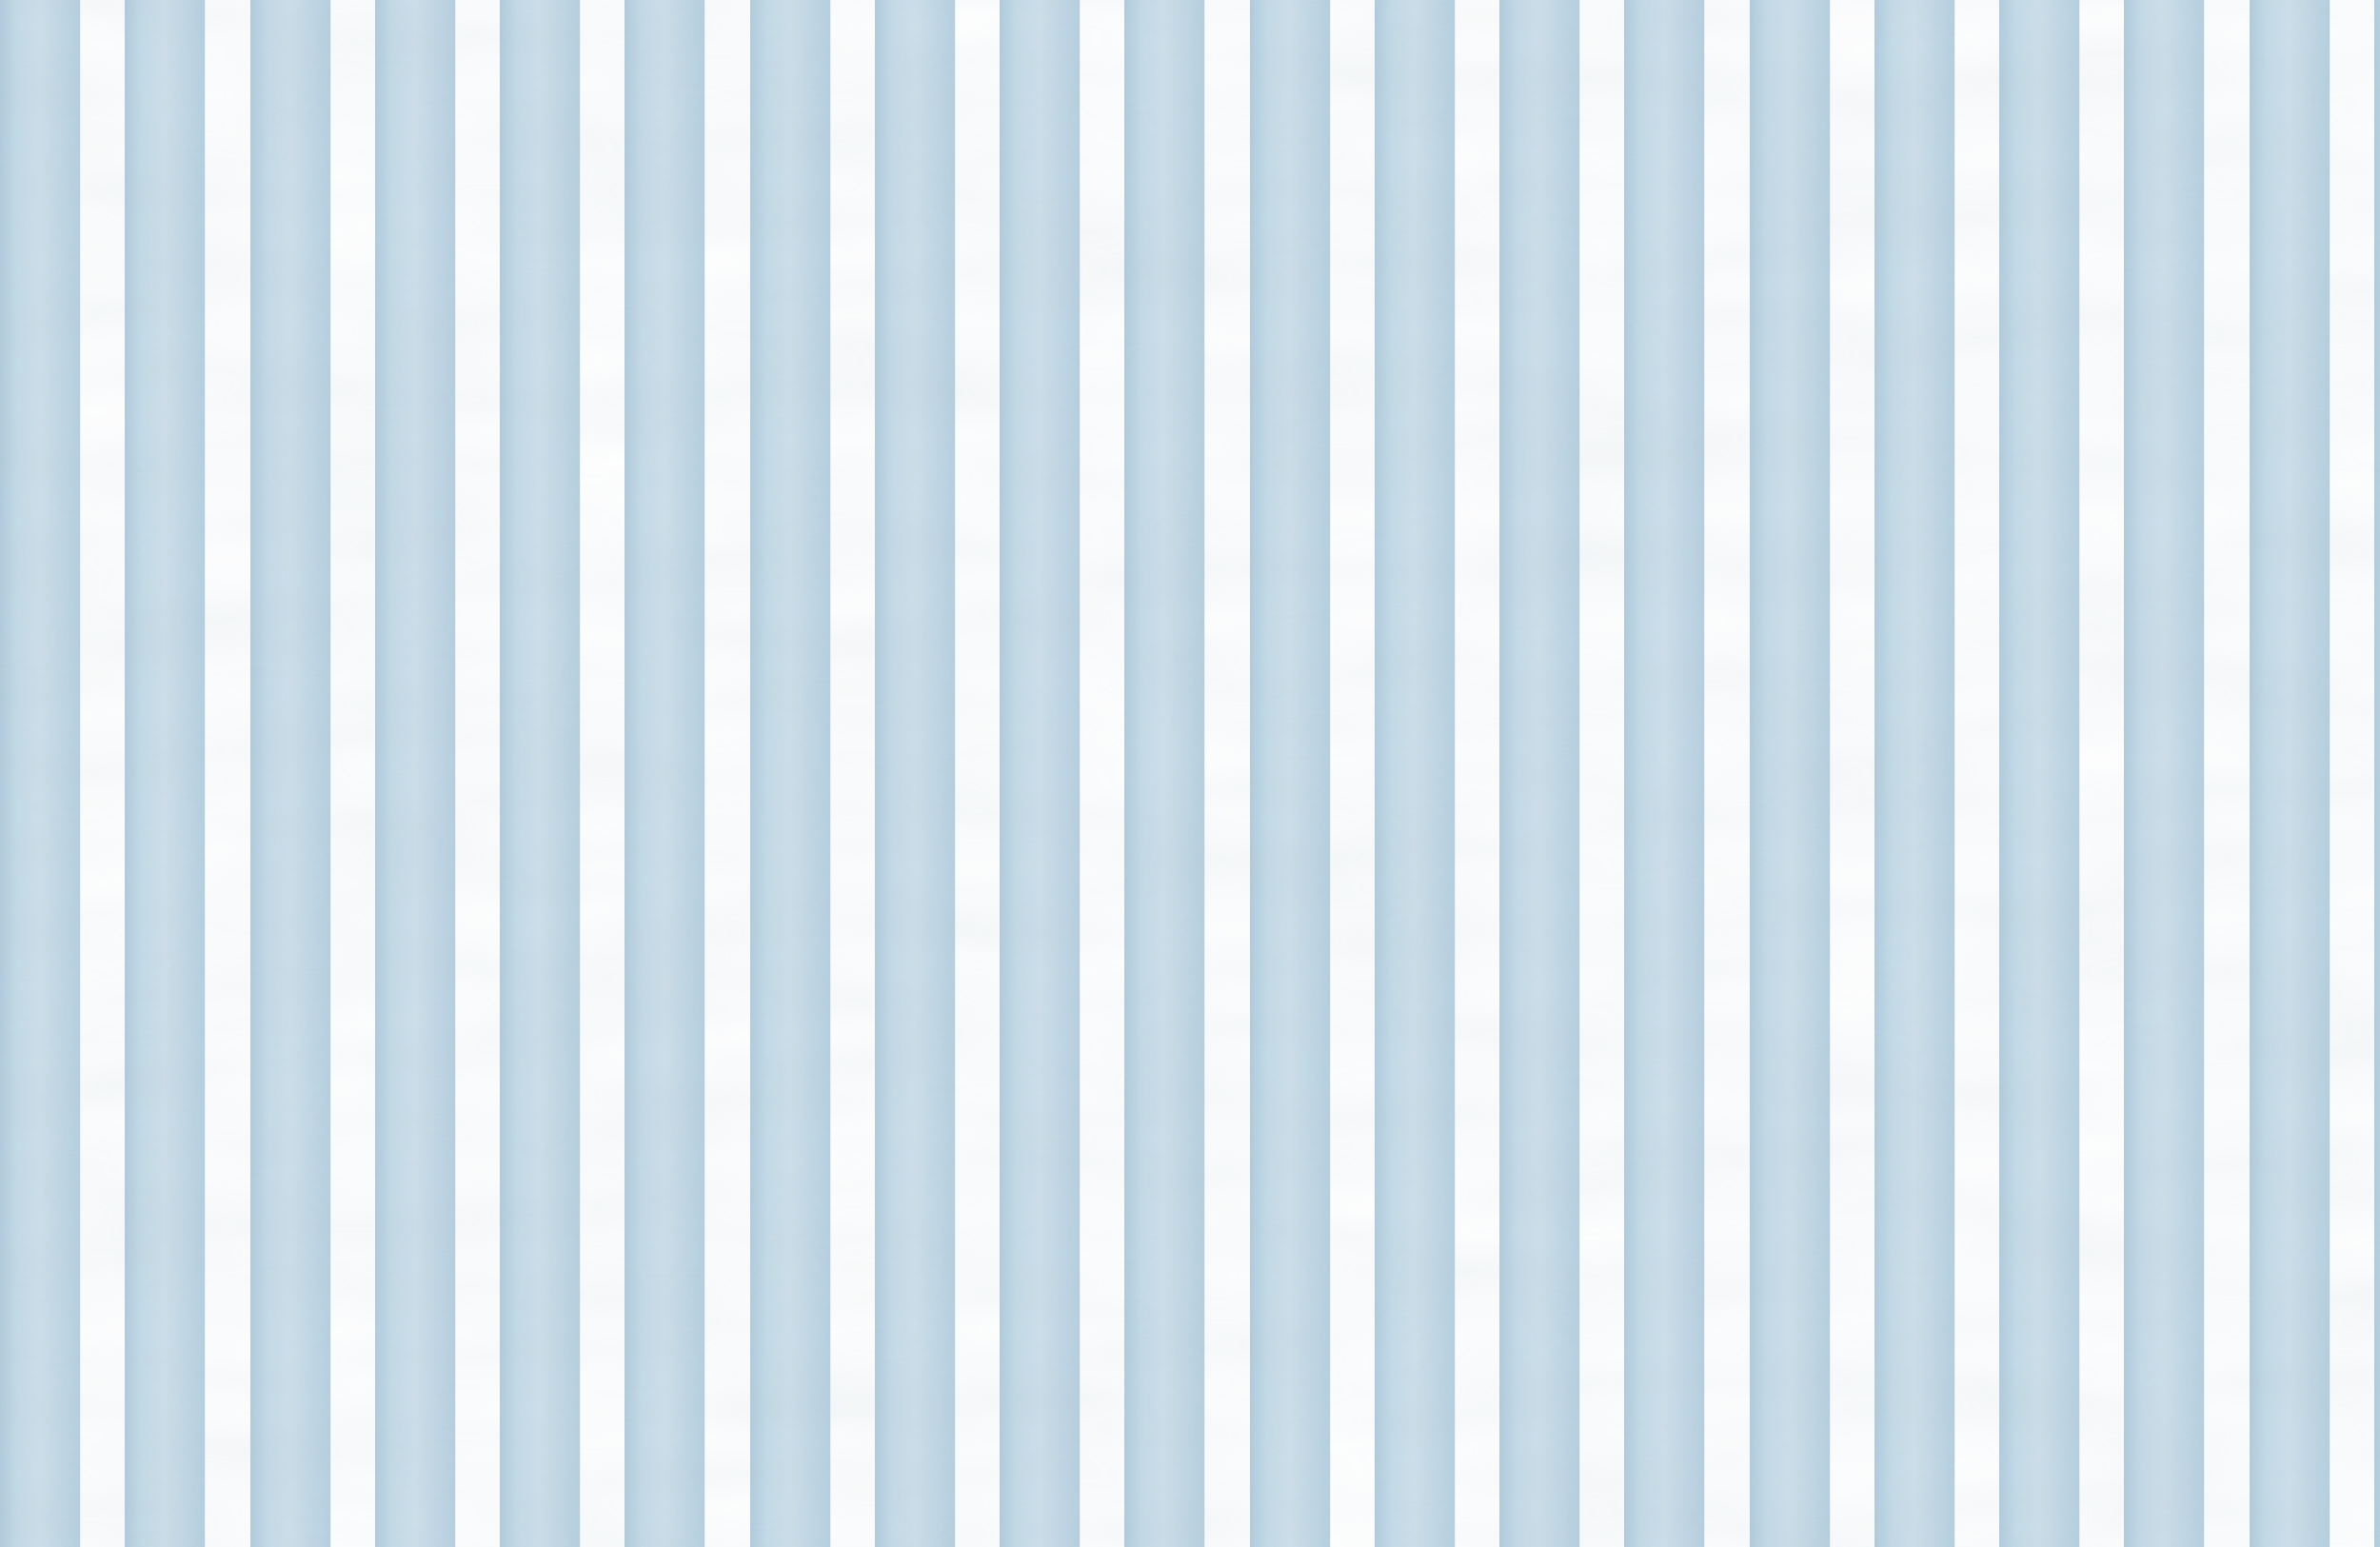
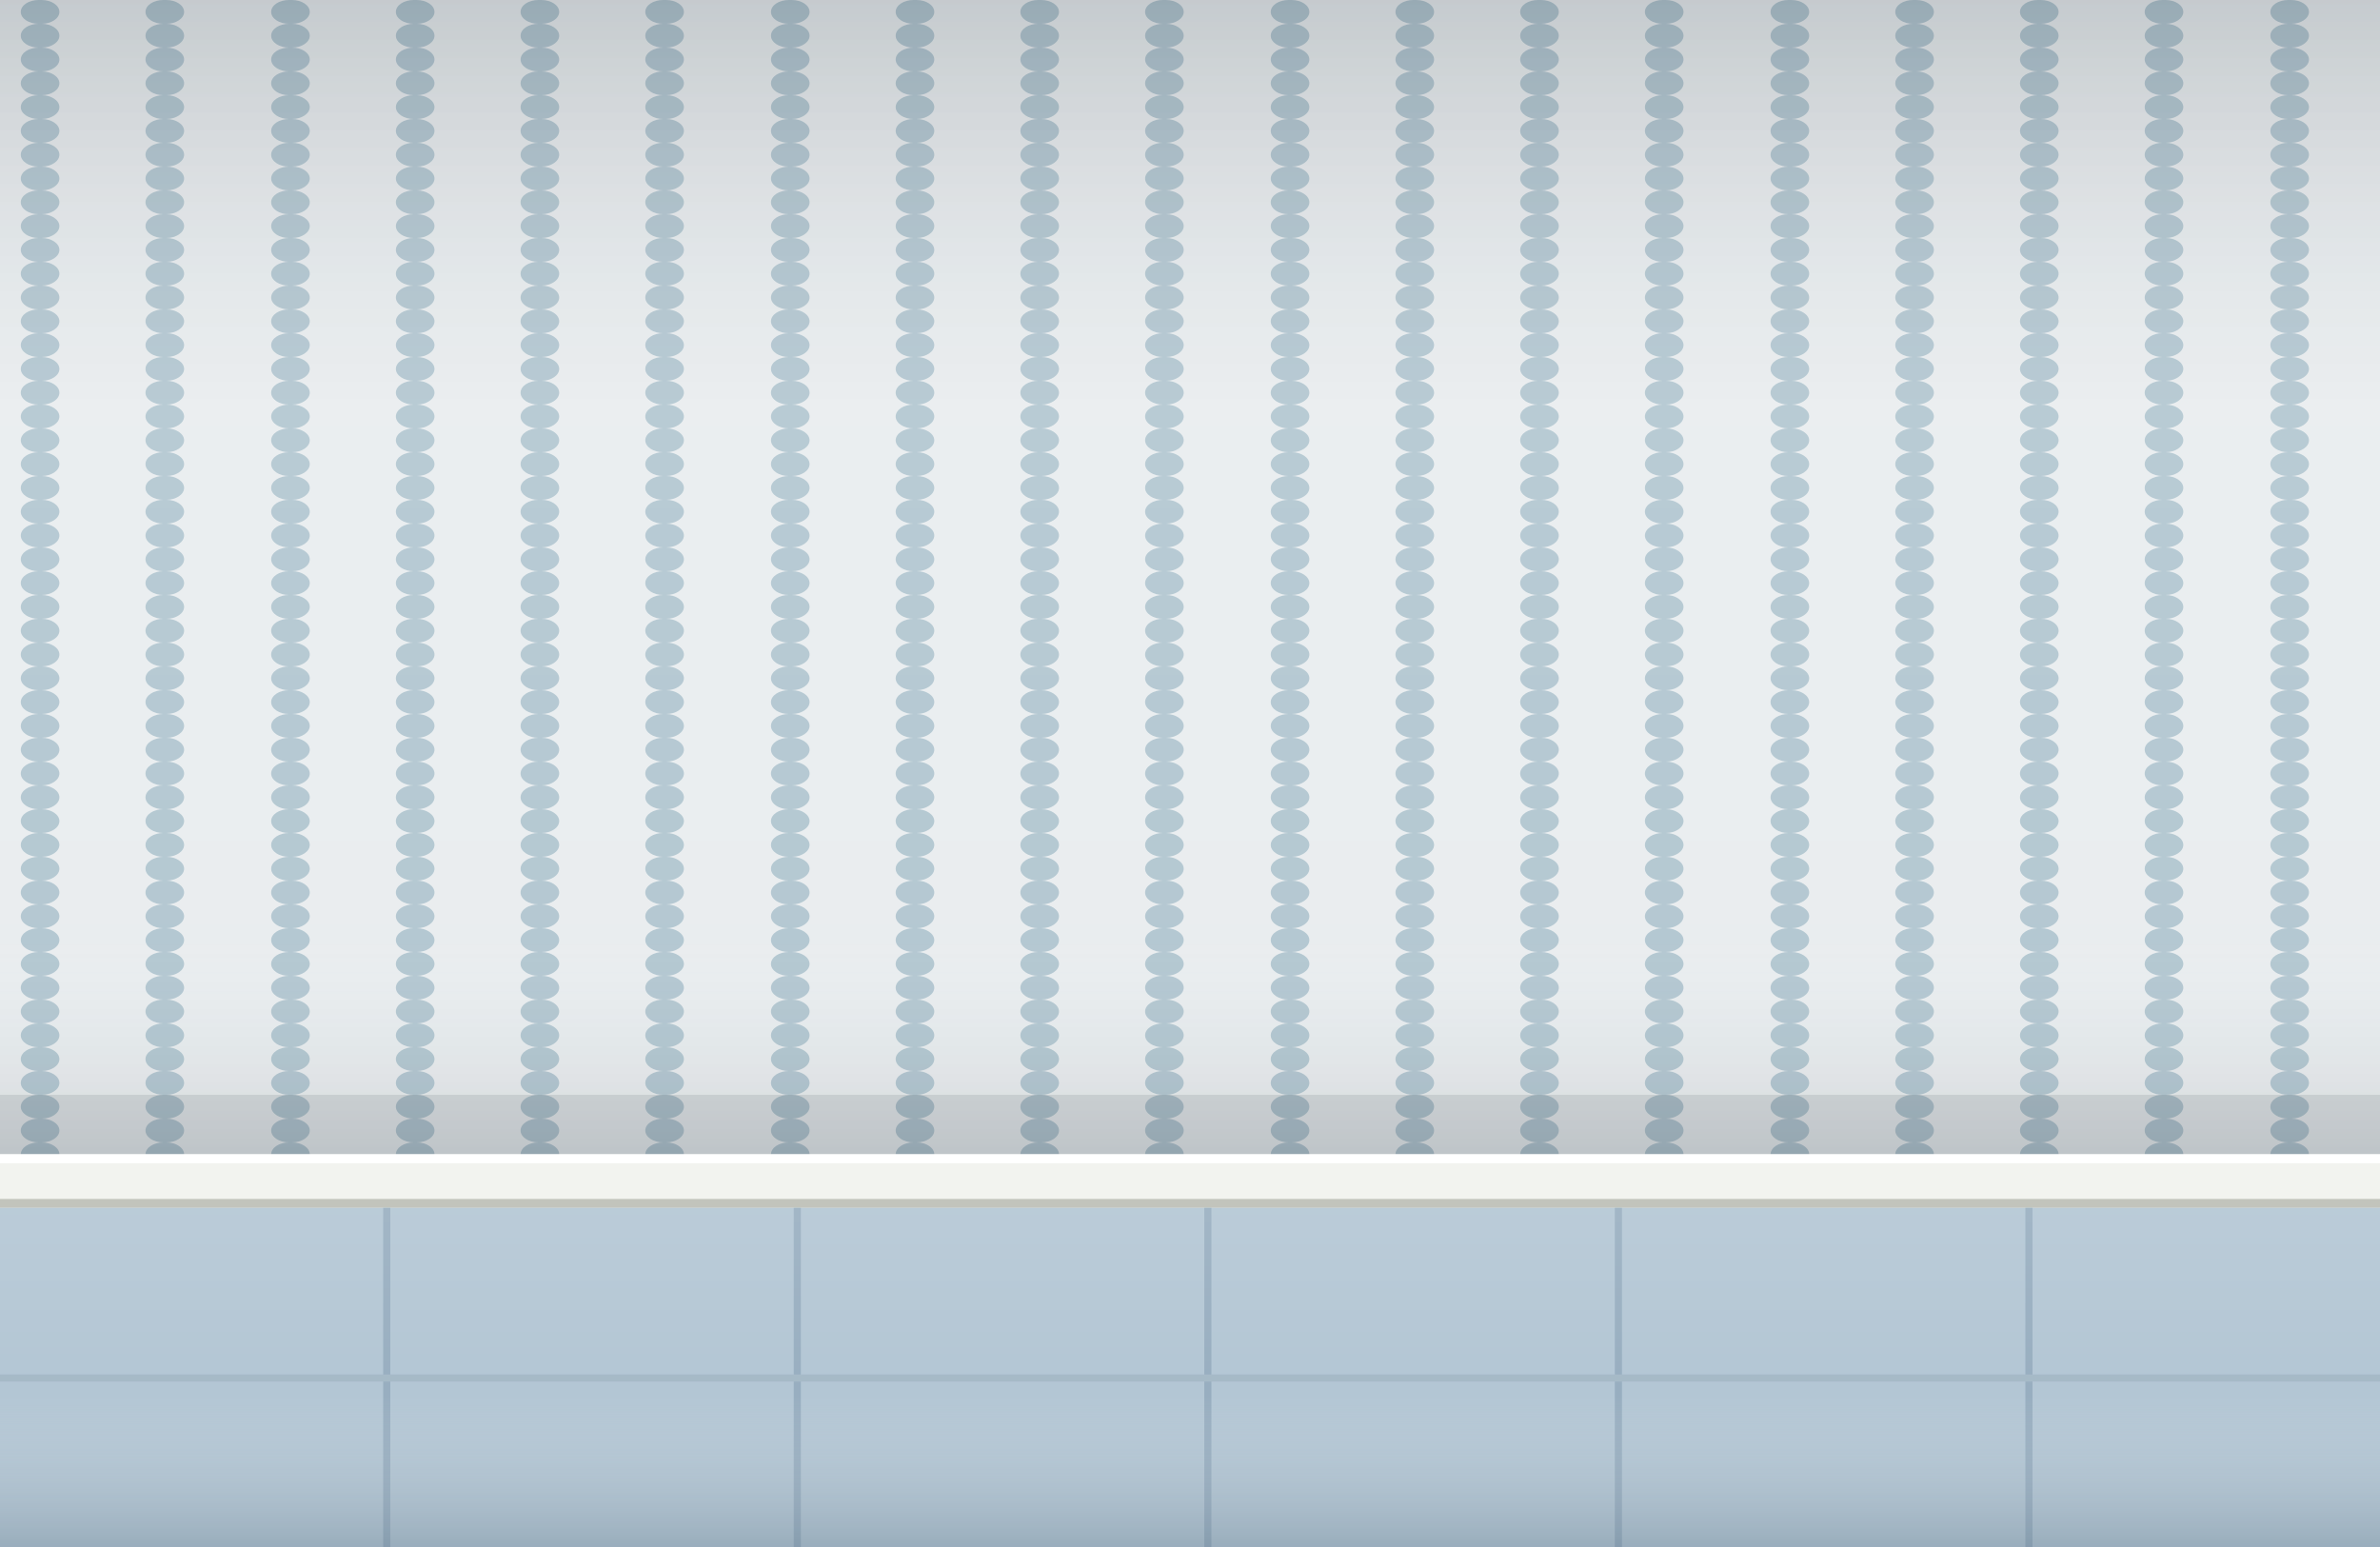
<svg xmlns="http://www.w3.org/2000/svg" viewBox="0 0 800 520" preserveAspectRatio="xMidYMid slice">
+   <style>
+     .st { animation: twinkle 2.6s ease-in-out infinite; }
+     @keyframes twinkle { 0%, 100% { opacity: 0.25; } 50% { opacity: 1; } }
+     .rain { animation: fall 1.6s linear infinite; }
+     @keyframes fall { 0% { transform: translateY(-140px); } 100% { transform: translateY(0); } }
+     .pt { animation: petal 8s linear infinite; }
+     .pt.p2 { animation-duration: 10s; animation-delay: 2.6s; }
+     .pt.p3 { animation-duration: 9s; animation-delay: 5s; }
+     @keyframes petal { 0% { transform: translate(0, -20px) rotate(0deg); opacity: 0; } 12% { opacity: 1; } 88% { opacity: 1; } 100% { transform: translate(-60px, 420px) rotate(300deg); opacity: 0; } }
+     .mist1 { animation: mbreath 9s ease-in-out infinite alternate; }
+     .mist2 { animation: mbreath 12s ease-in-out infinite alternate; animation-delay: 2s; }
+     @keyframes mbreath { 0% { opacity: 0.5; } 100% { opacity: 0.85; } }
+   </style>
  <defs>
-     <linearGradient id="stripe" x1="0" y1="0" x2="1" y2="0">
-       <stop offset="0" stop-color="#b0cbdc" />
-       <stop offset="0.22" stop-color="#c4dbe8" />
-       <stop offset="0.5" stop-color="#cddfe9" />
-       <stop offset="0.78" stop-color="#c0d6e4" />
-       <stop offset="1" stop-color="#b5cfdf" />
+     <pattern id="wp" width="42" height="8" patternUnits="userSpaceOnUse">
+       <rect width="42" height="8" fill="#e9edef" />
+       <rect x="7" width="13" height="8" rx="6" fill="#b3c7d1" />
+     </pattern>
+     <linearGradient id="wallGlow" x1="0" y1="0" x2="0" y2="1">
+       <stop offset="0" stop-color="#0a1420" stop-opacity="0.16" />
+       <stop offset="0.35" stop-color="#ffffff" stop-opacity="0.07" />
+       <stop offset="0.8" stop-color="#ffffff" stop-opacity="0.02" />
+       <stop offset="1" stop-color="#0a1420" stop-opacity="0.12" />
    </linearGradient>
-     <filter id="wc" x="0" y="0" width="100%" height="100%">
-       <feTurbulence type="fractalNoise" baseFrequency="0.012 0.05" numOctaves="2" seed="7" result="n" />
-       <feColorMatrix in="n" type="matrix" values="0 0 0 0 0.45  0 0 0 0 0.55  0 0 0 0 0.62  0 0 0 0.35 0" />
-       <feComposite operator="in" in2="SourceGraphic" />
-     </filter>
-     <pattern id="stripes" width="42" height="40" patternUnits="userSpaceOnUse">
-       <rect width="42" height="40" fill="#ffffff" />
-       <rect x="0" width="27" height="40" fill="url(#stripe)" />
-     </pattern>
+     <linearGradient id="floorShade" x1="0" y1="0" x2="0" y2="1">
+       <stop offset="0" stop-color="#ffffff" stop-opacity="0.1" />
+       <stop offset="0.55" stop-color="#ffffff" stop-opacity="0" />
+       <stop offset="1" stop-color="#5c7284" stop-opacity="0.3" />
+     </linearGradient>
  </defs>
-   <rect width="800" height="520" fill="url(#stripes)" />
-   <rect width="800" height="520" fill="#ffffff" filter="url(#wc)" opacity="0.5" />
+   <rect width="800" height="395" fill="url(#wp)" />
+   <rect width="800" height="395" fill="url(#wallGlow)" />
+   <rect y="368" width="800" height="20" fill="#0a1420" opacity="0.10" />
+   <rect y="388" width="800" height="18" fill="#f2f3ef" />
+   <rect y="388" width="800" height="3" fill="#ffffff" />
+   <rect y="403" width="800" height="3" fill="#c2c4bc" />
+   <rect y="406" width="800" height="114" fill="#b3c6d4" />
+   <g>
+     <line x1="130" y1="406" x2="130" y2="520" stroke="#98aec0" stroke-width="2.4" />
+     <line x1="268" y1="406" x2="268" y2="520" stroke="#98aec0" stroke-width="2.4" />
+     <line x1="406" y1="406" x2="406" y2="520" stroke="#98aec0" stroke-width="2.4" />
+     <line x1="544" y1="406" x2="544" y2="520" stroke="#98aec0" stroke-width="2.4" />
+     <line x1="682" y1="406" x2="682" y2="520" stroke="#98aec0" stroke-width="2.4" />
+   </g>
+   <rect y="462" width="800" height="2.4" fill="#a5b9c7" />
+   <rect y="406" width="800" height="114" fill="url(#floorShade)" />
</svg>
